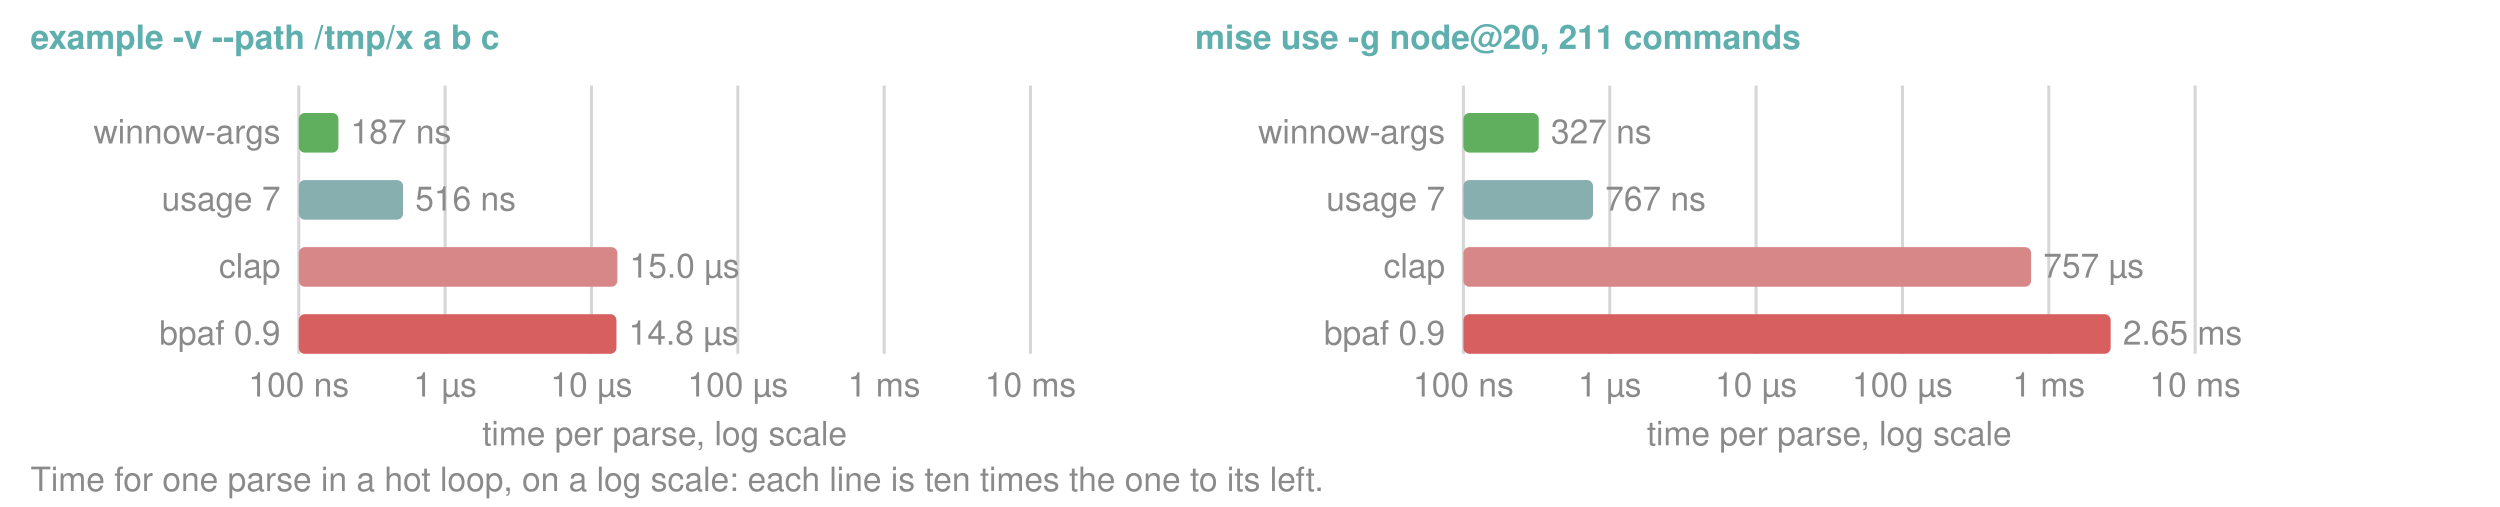
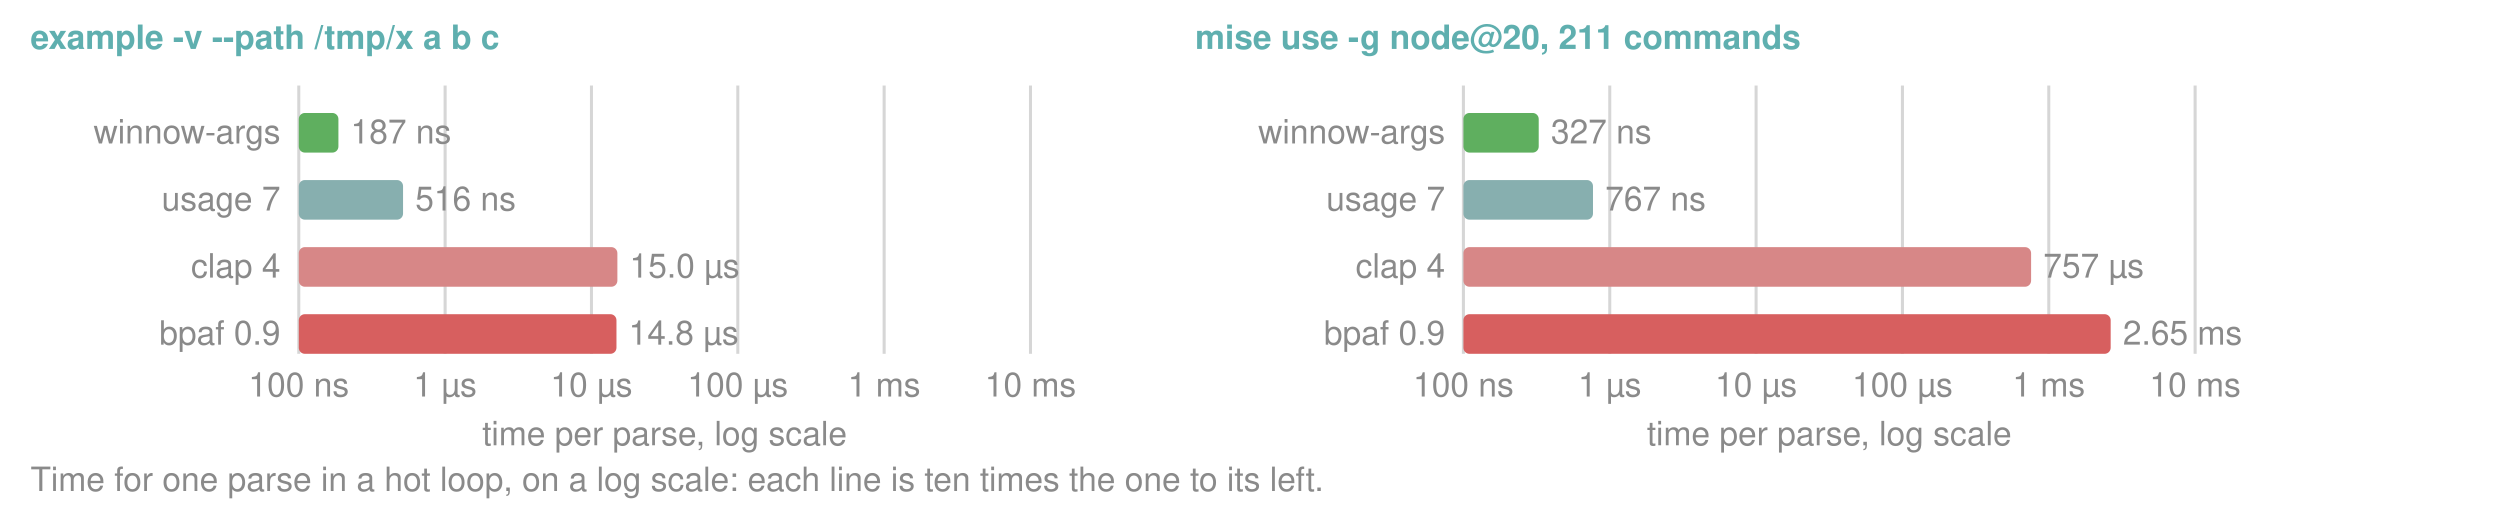
<svg xmlns="http://www.w3.org/2000/svg" width="1012" height="205" viewBox="0 0 820 166" role="img" aria-label="Time per parse: winnow-args against usage, clap and bpaf.">
  <rect width="820" height="166" fill="none" />
  <text x="10" y="16" font-family="ui-sans-serif,system-ui,Segoe UI,Helvetica,Arial,sans-serif" font-size="11" font-weight="600" fill="#5fafaf">example -v --path /tmp/x a b c</text>
  <line x1="98.0" y1="28" x2="98.0" y2="116" stroke="#8a8a8a" stroke-opacity="0.35" stroke-width="1" />
  <text x="98.0" y="130" font-family="ui-sans-serif,system-ui,Segoe UI,Helvetica,Arial,sans-serif" font-size="11" fill="#8a8a8a" text-anchor="middle">100 ns</text>
  <line x1="146.0" y1="28" x2="146.0" y2="116" stroke="#8a8a8a" stroke-opacity="0.35" stroke-width="1" />
  <text x="146.0" y="130" font-family="ui-sans-serif,system-ui,Segoe UI,Helvetica,Arial,sans-serif" font-size="11" fill="#8a8a8a" text-anchor="middle">1 µs</text>
  <line x1="194.0" y1="28" x2="194.0" y2="116" stroke="#8a8a8a" stroke-opacity="0.35" stroke-width="1" />
  <text x="194.0" y="130" font-family="ui-sans-serif,system-ui,Segoe UI,Helvetica,Arial,sans-serif" font-size="11" fill="#8a8a8a" text-anchor="middle">10 µs</text>
  <line x1="242.0" y1="28" x2="242.0" y2="116" stroke="#8a8a8a" stroke-opacity="0.35" stroke-width="1" />
  <text x="242.0" y="130" font-family="ui-sans-serif,system-ui,Segoe UI,Helvetica,Arial,sans-serif" font-size="11" fill="#8a8a8a" text-anchor="middle">100 µs</text>
  <line x1="290.0" y1="28" x2="290.0" y2="116" stroke="#8a8a8a" stroke-opacity="0.35" stroke-width="1" />
  <text x="290.0" y="130" font-family="ui-sans-serif,system-ui,Segoe UI,Helvetica,Arial,sans-serif" font-size="11" fill="#8a8a8a" text-anchor="middle">1 ms</text>
  <line x1="338.0" y1="28" x2="338.0" y2="116" stroke="#8a8a8a" stroke-opacity="0.35" stroke-width="1" />
  <text x="338.0" y="130" font-family="ui-sans-serif,system-ui,Segoe UI,Helvetica,Arial,sans-serif" font-size="11" fill="#8a8a8a" text-anchor="middle">10 ms</text>
  <text x="218.0" y="146" font-family="ui-sans-serif,system-ui,Segoe UI,Helvetica,Arial,sans-serif" font-size="11" fill="#8a8a8a" text-anchor="middle">time per parse, log scale</text>
  <text x="92.0" y="47" font-family="ui-sans-serif,system-ui,Segoe UI,Helvetica,Arial,sans-serif" font-size="11" fill="#8a8a8a" text-anchor="end">winnow-args</text>
  <rect x="98" y="37" width="13.0" height="13" rx="2" fill="#5faf5f" />
  <text x="115.0" y="47" font-family="ui-sans-serif,system-ui,Segoe UI,Helvetica,Arial,sans-serif" font-size="11" fill="#8a8a8a">187 ns</text>
  <text x="92.0" y="69" font-family="ui-sans-serif,system-ui,Segoe UI,Helvetica,Arial,sans-serif" font-size="11" fill="#8a8a8a" text-anchor="end">usage 7</text>
  <rect x="98" y="59" width="34.2" height="13" rx="2" fill="#87afaf" />
  <text x="136.2" y="69" font-family="ui-sans-serif,system-ui,Segoe UI,Helvetica,Arial,sans-serif" font-size="11" fill="#8a8a8a">516 ns</text>
-   <text x="92.0" y="91" font-family="ui-sans-serif,system-ui,Segoe UI,Helvetica,Arial,sans-serif" font-size="11" fill="#8a8a8a" text-anchor="end">clap</text>
+   <text x="92.0" y="91" font-family="ui-sans-serif,system-ui,Segoe UI,Helvetica,Arial,sans-serif" font-size="11" fill="#8a8a8a" text-anchor="end">clap 4</text>
  <rect x="98" y="81" width="104.5" height="13" rx="2" fill="#d78787" />
  <text x="206.5" y="91" font-family="ui-sans-serif,system-ui,Segoe UI,Helvetica,Arial,sans-serif" font-size="11" fill="#8a8a8a">15.0 µs</text>
  <text x="92.0" y="113" font-family="ui-sans-serif,system-ui,Segoe UI,Helvetica,Arial,sans-serif" font-size="11" fill="#8a8a8a" text-anchor="end">bpaf 0.9</text>
  <rect x="98" y="103" width="104.2" height="13" rx="2" fill="#d75f5f" />
  <text x="206.2" y="113" font-family="ui-sans-serif,system-ui,Segoe UI,Helvetica,Arial,sans-serif" font-size="11" fill="#8a8a8a">14.8 µs</text>
  <text x="392" y="16" font-family="ui-sans-serif,system-ui,Segoe UI,Helvetica,Arial,sans-serif" font-size="11" font-weight="600" fill="#5fafaf">mise use -g node@20, 211 commands</text>
  <line x1="480.0" y1="28" x2="480.0" y2="116" stroke="#8a8a8a" stroke-opacity="0.35" stroke-width="1" />
  <text x="480.0" y="130" font-family="ui-sans-serif,system-ui,Segoe UI,Helvetica,Arial,sans-serif" font-size="11" fill="#8a8a8a" text-anchor="middle">100 ns</text>
  <line x1="528.0" y1="28" x2="528.0" y2="116" stroke="#8a8a8a" stroke-opacity="0.35" stroke-width="1" />
  <text x="528.0" y="130" font-family="ui-sans-serif,system-ui,Segoe UI,Helvetica,Arial,sans-serif" font-size="11" fill="#8a8a8a" text-anchor="middle">1 µs</text>
  <line x1="576.0" y1="28" x2="576.0" y2="116" stroke="#8a8a8a" stroke-opacity="0.35" stroke-width="1" />
  <text x="576.0" y="130" font-family="ui-sans-serif,system-ui,Segoe UI,Helvetica,Arial,sans-serif" font-size="11" fill="#8a8a8a" text-anchor="middle">10 µs</text>
  <line x1="624.0" y1="28" x2="624.0" y2="116" stroke="#8a8a8a" stroke-opacity="0.35" stroke-width="1" />
  <text x="624.0" y="130" font-family="ui-sans-serif,system-ui,Segoe UI,Helvetica,Arial,sans-serif" font-size="11" fill="#8a8a8a" text-anchor="middle">100 µs</text>
  <line x1="672.0" y1="28" x2="672.0" y2="116" stroke="#8a8a8a" stroke-opacity="0.35" stroke-width="1" />
  <text x="672.0" y="130" font-family="ui-sans-serif,system-ui,Segoe UI,Helvetica,Arial,sans-serif" font-size="11" fill="#8a8a8a" text-anchor="middle">1 ms</text>
  <line x1="720.0" y1="28" x2="720.0" y2="116" stroke="#8a8a8a" stroke-opacity="0.35" stroke-width="1" />
  <text x="720.0" y="130" font-family="ui-sans-serif,system-ui,Segoe UI,Helvetica,Arial,sans-serif" font-size="11" fill="#8a8a8a" text-anchor="middle">10 ms</text>
  <text x="600.0" y="146" font-family="ui-sans-serif,system-ui,Segoe UI,Helvetica,Arial,sans-serif" font-size="11" fill="#8a8a8a" text-anchor="middle">time per parse, log scale</text>
  <text x="474.0" y="47" font-family="ui-sans-serif,system-ui,Segoe UI,Helvetica,Arial,sans-serif" font-size="11" fill="#8a8a8a" text-anchor="end">winnow-args</text>
  <rect x="480" y="37" width="24.7" height="13" rx="2" fill="#5faf5f" />
  <text x="508.7" y="47" font-family="ui-sans-serif,system-ui,Segoe UI,Helvetica,Arial,sans-serif" font-size="11" fill="#8a8a8a">327 ns</text>
  <text x="474.0" y="69" font-family="ui-sans-serif,system-ui,Segoe UI,Helvetica,Arial,sans-serif" font-size="11" fill="#8a8a8a" text-anchor="end">usage 7</text>
  <rect x="480" y="59" width="42.5" height="13" rx="2" fill="#87afaf" />
  <text x="526.5" y="69" font-family="ui-sans-serif,system-ui,Segoe UI,Helvetica,Arial,sans-serif" font-size="11" fill="#8a8a8a">767 ns</text>
-   <text x="474.0" y="91" font-family="ui-sans-serif,system-ui,Segoe UI,Helvetica,Arial,sans-serif" font-size="11" fill="#8a8a8a" text-anchor="end">clap</text>
+   <text x="474.0" y="91" font-family="ui-sans-serif,system-ui,Segoe UI,Helvetica,Arial,sans-serif" font-size="11" fill="#8a8a8a" text-anchor="end">clap 4</text>
  <rect x="480" y="81" width="186.2" height="13" rx="2" fill="#d78787" />
  <text x="670.2" y="91" font-family="ui-sans-serif,system-ui,Segoe UI,Helvetica,Arial,sans-serif" font-size="11" fill="#8a8a8a">757 µs</text>
  <text x="474.0" y="113" font-family="ui-sans-serif,system-ui,Segoe UI,Helvetica,Arial,sans-serif" font-size="11" fill="#8a8a8a" text-anchor="end">bpaf 0.9</text>
  <rect x="480" y="103" width="212.3" height="13" rx="2" fill="#d75f5f" />
  <text x="696.3" y="113" font-family="ui-sans-serif,system-ui,Segoe UI,Helvetica,Arial,sans-serif" font-size="11" fill="#8a8a8a">2.65 ms</text>
  <text x="10" y="161" font-family="ui-sans-serif,system-ui,Segoe UI,Helvetica,Arial,sans-serif" font-size="11" fill="#8a8a8a">Time for one parse in a hot loop, on a log scale: each line is ten times the one to its left.</text>
</svg>
